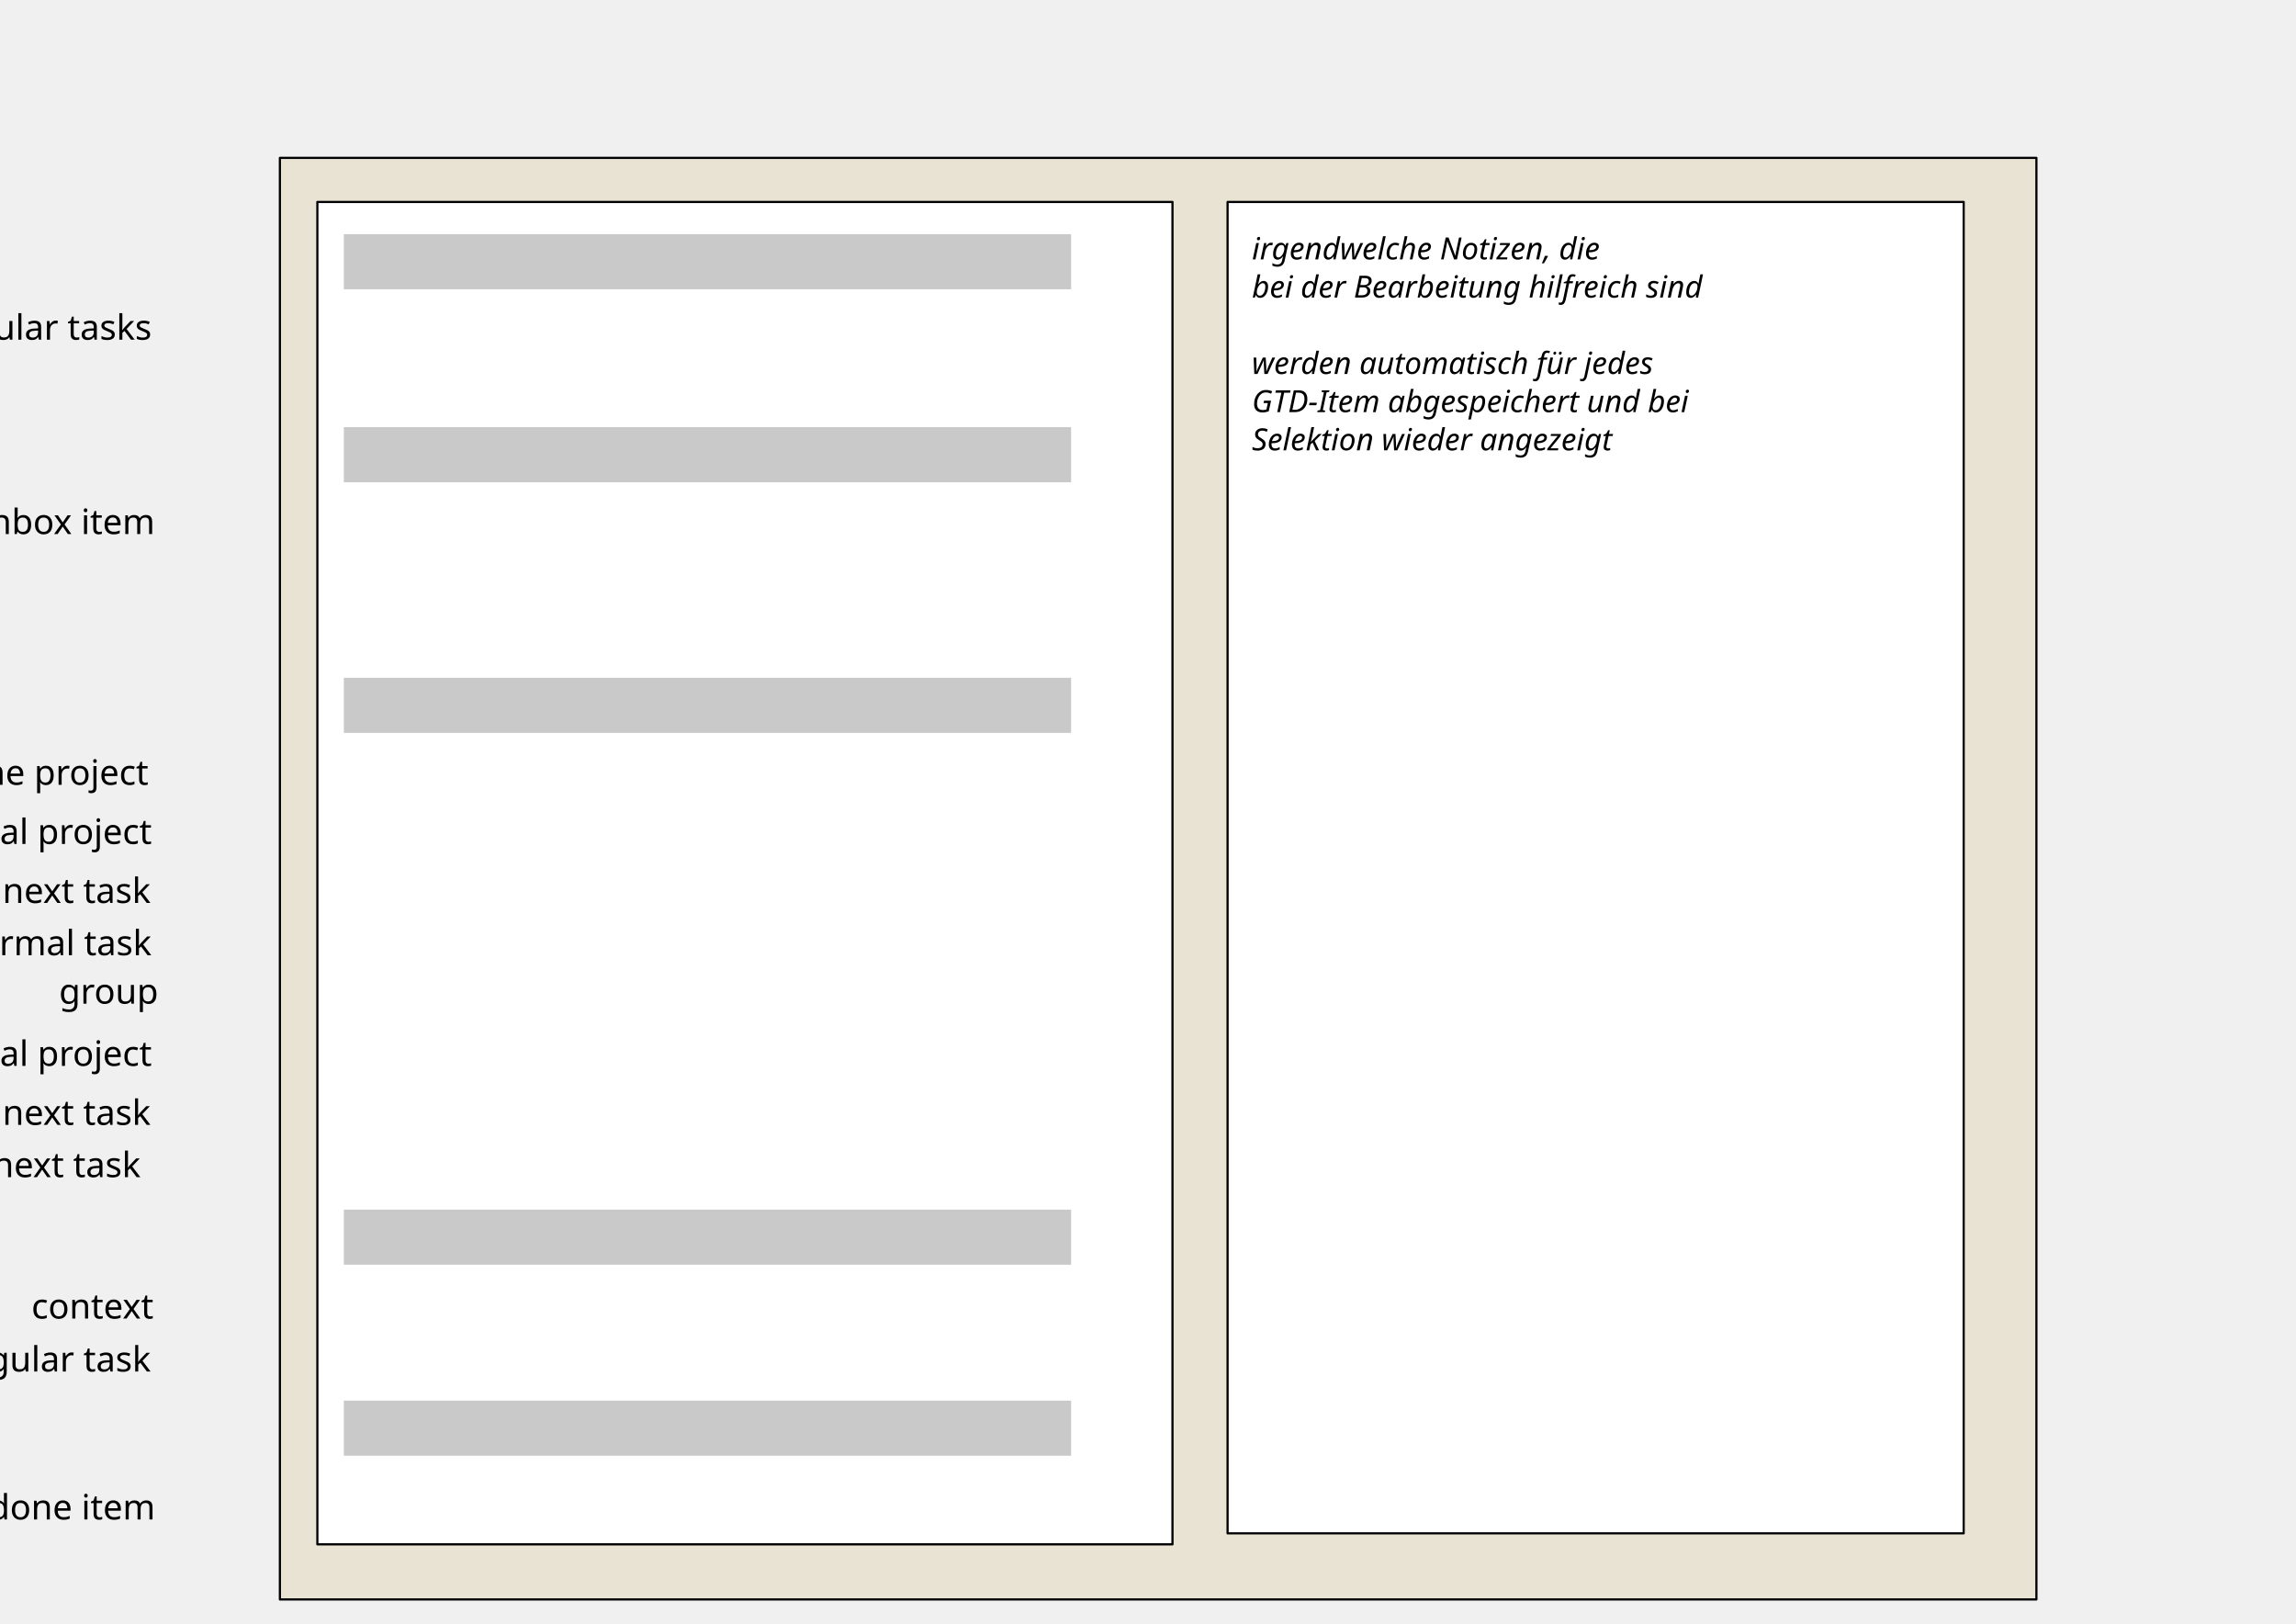
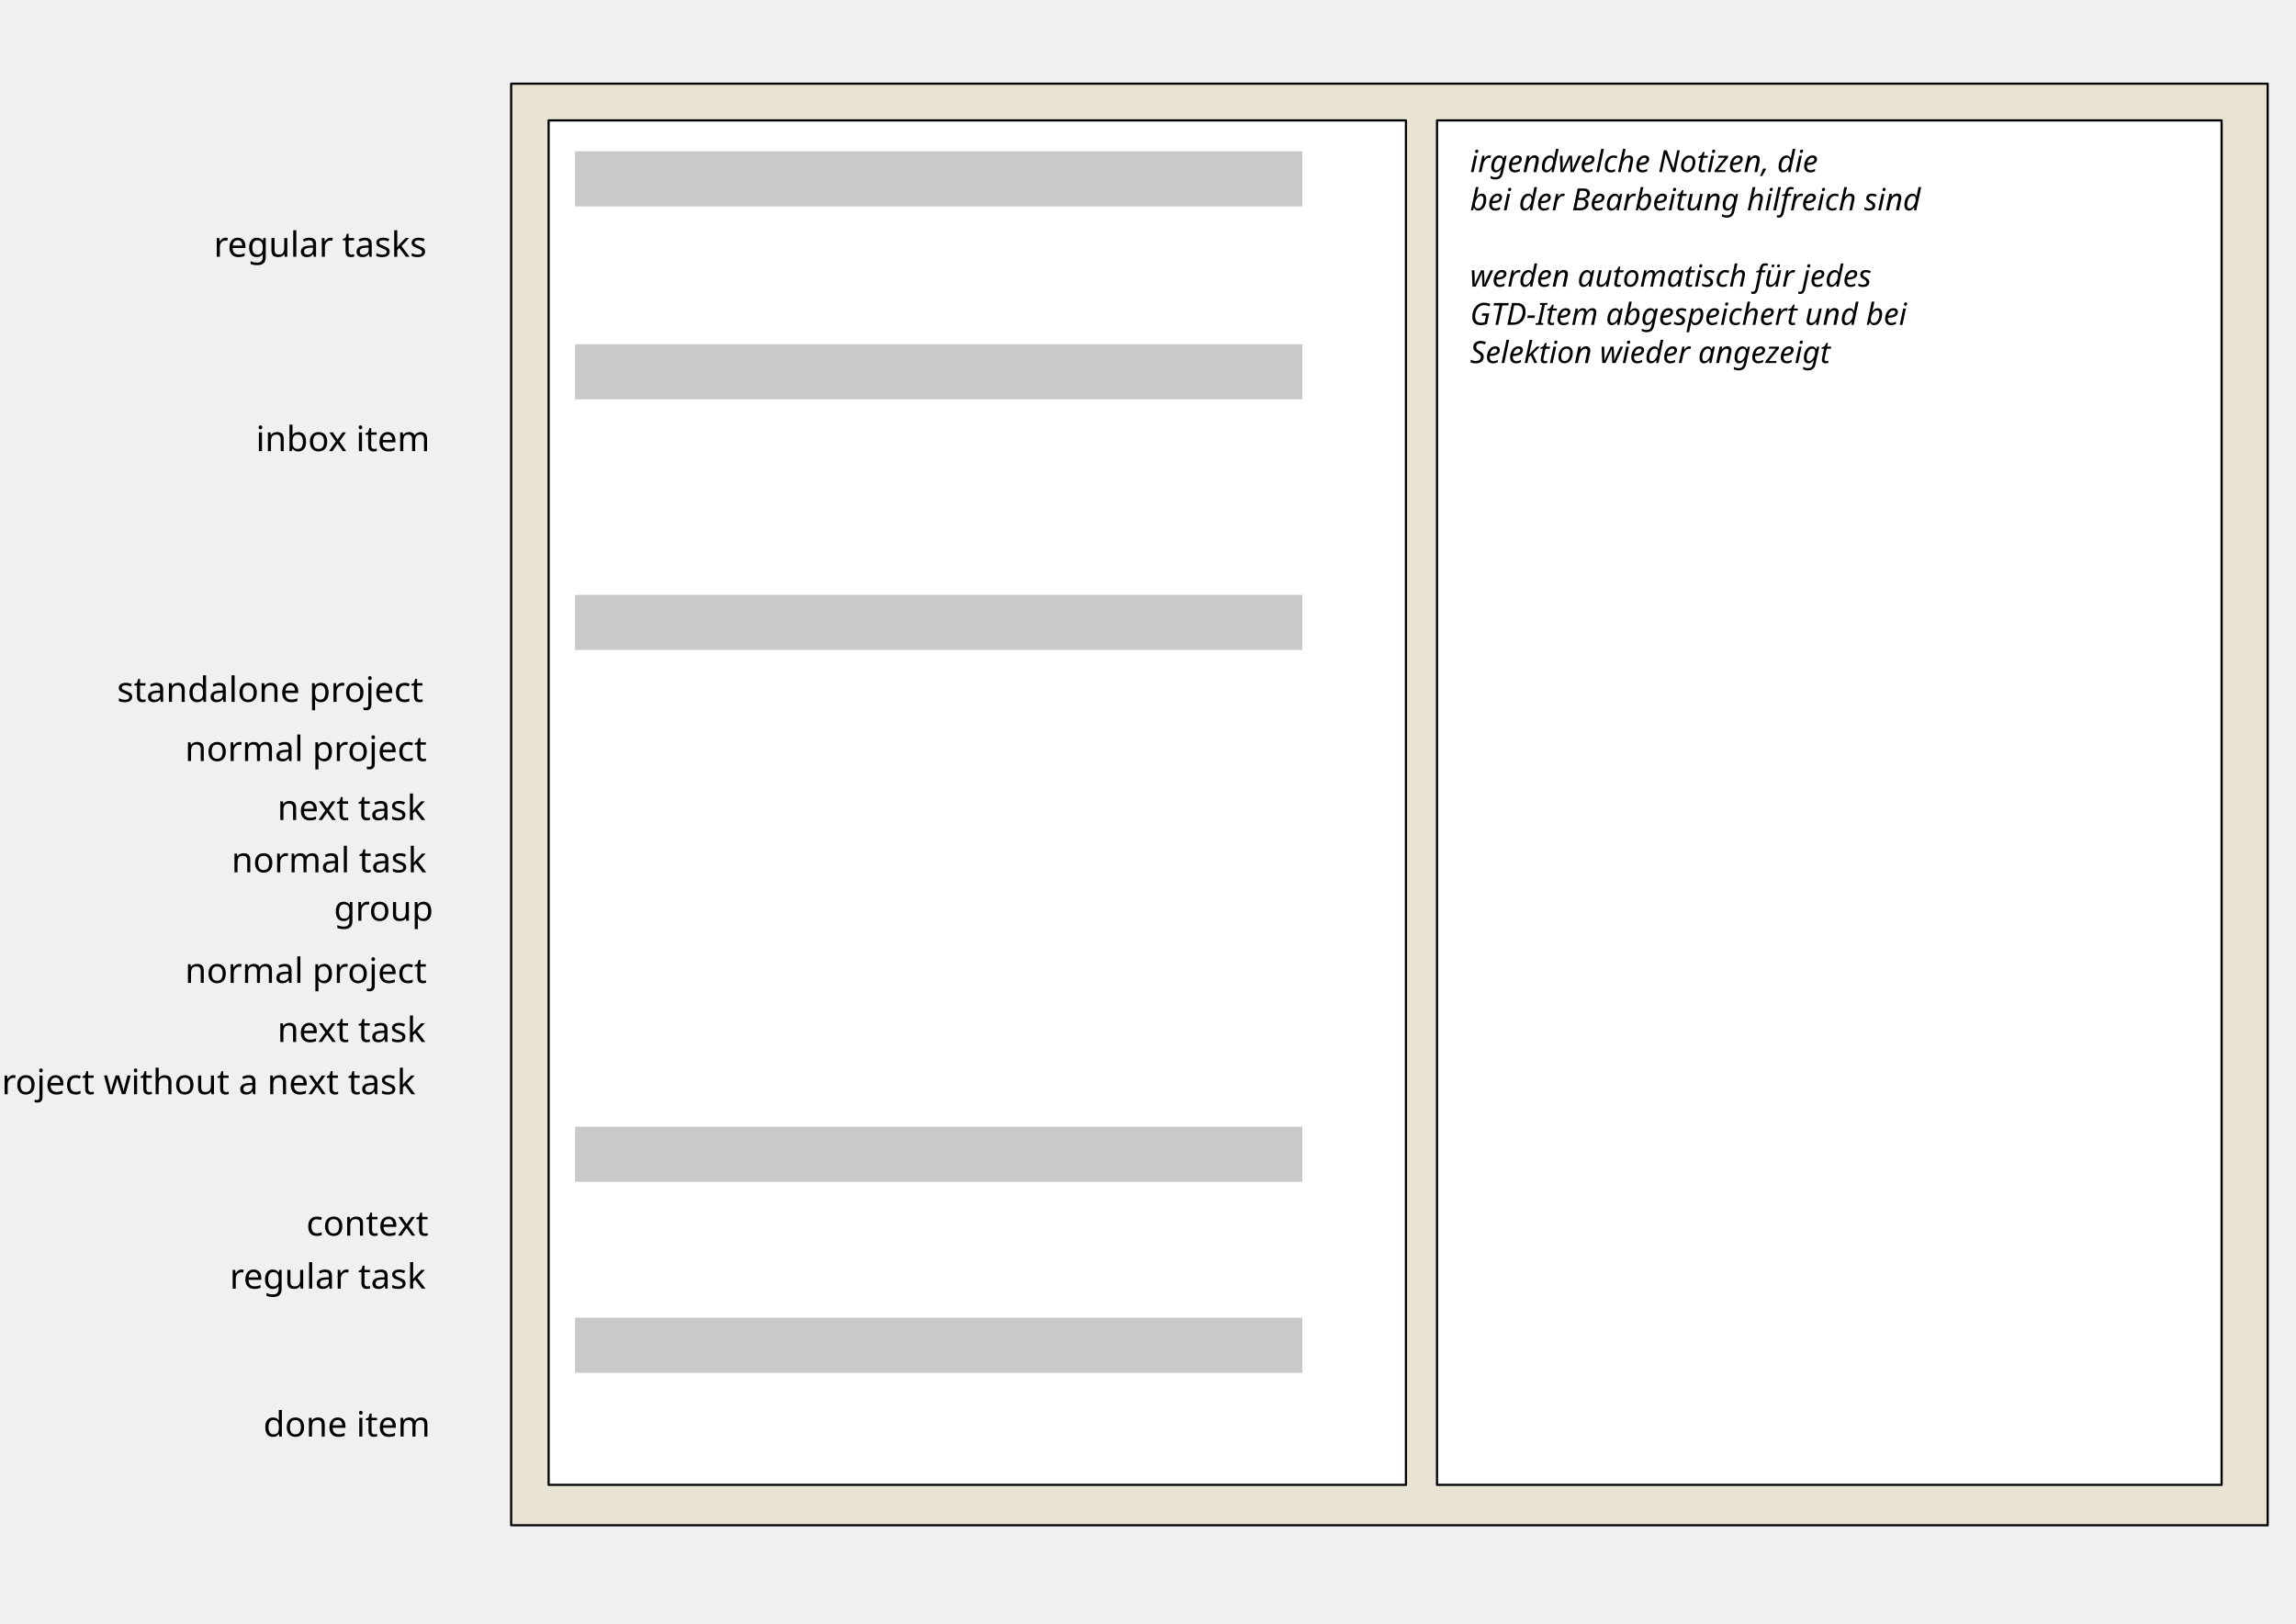
<svg xmlns="http://www.w3.org/2000/svg" width="1052.362" height="744.094" id="svg2" version="1.1">
  <defs id="defs4" />
  <g id="layer1" transform="translate(0,-308.2677)">
-     <rect style="fill:#e8e3d3;fill-opacity:1;stroke:#000000;stroke-width:1;stroke-linejoin:round;stroke-miterlimit:4;stroke-opacity:1;stroke-dasharray:none;stroke-dashoffset:0" id="rect2985" width="805.092" height="660.64" x="128.289" y="380.611" />
-     <rect style="fill:#ffffff;fill-opacity:1;stroke:#000000;stroke-width:1;stroke-linejoin:round;stroke-miterlimit:4;stroke-opacity:1;stroke-dasharray:none;stroke-dashoffset:0" id="rect3755" width="391.939" height="615.183" x="145.462" y="92.546" transform="translate(0,308.2677)" />
-     <rect style="fill:#c9c9c9;fill-opacity:1;stroke:none" id="rect3765" width="333.35" height="25.254" x="157.584" y="415.585" />
-     <flowRoot xml:space="preserve" id="flowRoot3757" style="font-size:16px;font-style:normal;font-weight:normal;text-align:start;line-height:125%;letter-spacing:0px;word-spacing:0px;text-anchor:start;fill:#000000;fill-opacity:1;stroke:none;font-family:Sans" transform="translate(9.091378,309.5924)">
+     <rect style="fill:#e8e3d3;fill-opacity:1;stroke:#000000;stroke-width:1;stroke-linejoin:round;stroke-miterlimit:4;stroke-opacity:1;stroke-dasharray:none;stroke-dashoffset:0" id="rect2985" width="805.092" height="660.64" x="234.289" y="346.611" />
+     <rect style="fill:#ffffff;fill-opacity:1;stroke:#000000;stroke-width:1;stroke-linejoin:round;stroke-miterlimit:4;stroke-opacity:1;stroke-dasharray:none;stroke-dashoffset:0" id="rect3755" width="392.949" height="625.284" x="251.462" y="363.438" />
+     <rect style="fill:#c9c9c9;fill-opacity:1;stroke:none" id="rect3765" width="333.35" height="25.254" x="263.584" y="377.585" />
+     <flowRoot xml:space="preserve" id="flowRoot3757" style="font-size:16px;font-style:normal;font-weight:normal;text-align:start;line-height:125%;letter-spacing:0px;word-spacing:0px;text-anchor:start;fill:#000000;fill-opacity:1;stroke:none;font-family:Sans" transform="translate(115.0914,271.5924)">
      <flowRegion id="flowRegion3759">
        <rect id="rect3761" width="305.066" height="35.355" x="163.645" y="107.698" style="text-align:start;text-anchor:start;fill:#000000" />
      </flowRegion>
      <flowPara id="flowPara3763">TODAY (2)</flowPara>
    </flowRoot>
-     <rect style="fill:#c9c9c9;fill-opacity:1;stroke:none" id="rect3765-3" width="333.35" height="25.254" x="157.584" y="504.025" />
-     <flowRoot xml:space="preserve" id="flowRoot3757-8" style="font-size:16px;font-style:normal;font-weight:normal;text-align:start;line-height:125%;letter-spacing:0px;word-spacing:0px;text-anchor:start;fill:#000000;fill-opacity:1;stroke:none;font-family:Sans" transform="translate(9.091378,398.0319)">
+     <rect style="fill:#c9c9c9;fill-opacity:1;stroke:none" id="rect3765-3" width="333.35" height="25.254" x="263.584" y="466.025" />
+     <flowRoot xml:space="preserve" id="flowRoot3757-8" style="font-size:16px;font-style:normal;font-weight:normal;text-align:start;line-height:125%;letter-spacing:0px;word-spacing:0px;text-anchor:start;fill:#000000;fill-opacity:1;stroke:none;font-family:Sans" transform="translate(115.0914,360.0319)">
      <flowRegion id="flowRegion3759-2">
        <rect id="rect3761-4" width="305.066" height="35.355" x="163.645" y="107.698" style="text-align:start;text-anchor:start;fill:#000000" />
      </flowRegion>
      <flowPara id="flowPara3763-0">INBOX (3)</flowPara>
    </flowRoot>
-     <rect style="fill:#c9c9c9;fill-opacity:1;stroke:none" id="rect3765-33" width="333.35" height="25.254" x="157.584" y="618.878" />
-     <flowRoot xml:space="preserve" id="flowRoot3757-4" style="font-size:16px;font-style:normal;font-weight:normal;text-align:start;line-height:125%;letter-spacing:0px;word-spacing:0px;text-anchor:start;fill:#000000;fill-opacity:1;stroke:none;font-family:Sans" transform="translate(9.091378,512.8847)">
+     <rect style="fill:#c9c9c9;fill-opacity:1;stroke:none" id="rect3765-33" width="333.35" height="25.254" x="263.584" y="580.878" />
+     <flowRoot xml:space="preserve" id="flowRoot3757-4" style="font-size:16px;font-style:normal;font-weight:normal;text-align:start;line-height:125%;letter-spacing:0px;word-spacing:0px;text-anchor:start;fill:#000000;fill-opacity:1;stroke:none;font-family:Sans" transform="translate(115.0914,474.8847)">
      <flowRegion id="flowRegion3759-8">
        <rect id="rect3761-7" width="305.066" height="35.355" x="163.645" y="107.698" style="text-align:start;text-anchor:start;fill:#000000" />
      </flowRegion>
-       <flowPara id="flowPara3763-3">PROJECTS (3)</flowPara>
-     </flowRoot>
-     <rect style="fill:#c9c9c9;fill-opacity:1;stroke:none" id="rect3765-9" width="333.35" height="25.254" x="157.584" y="862.602" />
-     <flowRoot xml:space="preserve" id="flowRoot3757-3" style="font-size:16px;font-style:normal;font-weight:normal;text-align:start;line-height:125%;letter-spacing:0px;word-spacing:0px;text-anchor:start;fill:#000000;fill-opacity:1;stroke:none;font-family:Sans" transform="translate(9.091378,756.6094)">
+       <flowPara id="flowPara3763-3">PROJECTS (3)<flowSpan style="fill:#ff0000" id="flowSpan4656">(1)</flowSpan>
+       </flowPara>
+     </flowRoot>
+     <rect style="fill:#c9c9c9;fill-opacity:1;stroke:none" id="rect3765-9" width="333.35" height="25.254" x="263.584" y="824.602" />
+     <flowRoot xml:space="preserve" id="flowRoot3757-3" style="font-size:16px;font-style:normal;font-weight:normal;text-align:start;line-height:125%;letter-spacing:0px;word-spacing:0px;text-anchor:start;fill:#000000;fill-opacity:1;stroke:none;font-family:Sans" transform="translate(115.0914,718.6094)">
      <flowRegion id="flowRegion3759-7">
        <rect id="rect3761-2" width="305.066" height="35.355" x="163.645" y="107.698" style="text-align:start;text-anchor:start;fill:#000000" />
      </flowRegion>
      <flowPara id="flowPara3763-38">CONTEXTS (3)</flowPara>
    </flowRoot>
-     <rect style="fill:#c9c9c9;fill-opacity:1;stroke:none" id="rect3765-2" width="333.35" height="25.254" x="157.584" y="950.128" />
-     <flowRoot xml:space="preserve" id="flowRoot3757-49" style="font-size:16px;font-style:normal;font-weight:normal;text-align:start;line-height:125%;letter-spacing:0px;word-spacing:0px;text-anchor:start;fill:#000000;fill-opacity:1;stroke:none;font-family:Sans" transform="translate(9.091378,844.1347)">
+     <rect style="fill:#c9c9c9;fill-opacity:1;stroke:none" id="rect3765-2" width="333.35" height="25.254" x="263.584" y="912.128" />
+     <flowRoot xml:space="preserve" id="flowRoot3757-49" style="font-size:16px;font-style:normal;font-weight:normal;text-align:start;line-height:125%;letter-spacing:0px;word-spacing:0px;text-anchor:start;fill:#000000;fill-opacity:1;stroke:none;font-family:Sans" transform="translate(115.0914,806.1347)">
      <flowRegion id="flowRegion3759-3">
        <rect id="rect3761-1" width="305.066" height="35.355" x="163.645" y="107.698" style="text-align:start;text-anchor:start;fill:#000000" />
      </flowRegion>
      <flowPara id="flowPara3763-7">DONE (125)</flowPara>
    </flowRoot>
-     <flowRoot xml:space="preserve" id="flowRoot3757-2" style="font-size:16px;font-style:normal;font-weight:bold;text-align:start;line-height:125%;letter-spacing:0px;word-spacing:0px;text-anchor:start;fill:#0000ff;fill-opacity:1;stroke:none;font-family:Sans;-inkscape-font-specification:Sans Bold" transform="translate(17.97443,340.9062)">
+     <flowRoot xml:space="preserve" id="flowRoot3757-2" style="font-size:16px;font-style:normal;font-weight:bold;text-align:start;line-height:125%;letter-spacing:0px;word-spacing:0px;text-anchor:start;fill:#0000ff;fill-opacity:1;stroke:none;font-family:Sans;-inkscape-font-specification:Sans Bold" transform="translate(123.9744,302.9062)">
      <flowRegion id="flowRegion3759-73">
-         <rect id="rect3761-12" width="305.066" height="35.355" x="163.645" y="107.698" style="text-align:start;text-anchor:start;fill:#0000ff;font-weight:bold;-inkscape-font-specification:Sans Bold" />
-       </flowRegion>
-       <flowPara style="fill:#0000ff;font-weight:bold;-inkscape-font-specification:Sans Bold" id="flowPara3763-9">Land aussuchen</flowPara>
-     </flowRoot>
-     <flowRoot xml:space="preserve" id="flowRoot3757-2-4" style="font-size:16px;font-style:normal;font-weight:normal;text-align:start;line-height:125%;letter-spacing:0px;word-spacing:0px;text-anchor:start;fill:#0000ff;fill-opacity:1;stroke:none;font-family:Sans" transform="translate(17.97443,366.7181)">
+         <rect id="rect3761-12" width="305.066" height="35.355" x="163.645" y="107.698" style="font-weight:bold;text-align:start;text-anchor:start;fill:#0000ff;-inkscape-font-specification:Sans Bold" />
+       </flowRegion>
+       <flowPara style="font-weight:bold;fill:#0000ff;-inkscape-font-specification:Sans Bold" id="flowPara3763-9">
+         <flowSpan style="font-weight:normal;-inkscape-font-specification:Sans" id="flowSpan4652">Urlaub planen - </flowSpan>Land aussuchen</flowPara>
+     </flowRoot>
+     <flowRoot xml:space="preserve" id="flowRoot3757-2-4" style="font-size:16px;font-style:normal;font-weight:normal;text-align:start;line-height:125%;letter-spacing:0px;word-spacing:0px;text-anchor:start;fill:#0000ff;fill-opacity:1;stroke:none;font-family:Sans" transform="translate(123.9744,328.7181)">
      <flowRegion id="flowRegion3759-73-6">
-         <rect id="rect3761-12-3" width="305.066" height="35.355" x="163.645" y="107.698" style="text-align:start;text-anchor:start;fill:#0000ff" />
-       </flowRegion>
-       <flowPara style="fill:#0000ff;font-weight:bold;-inkscape-font-specification:Sans Bold" id="flowPara3763-9-3">zeitmaschine refaktorieren</flowPara>
-     </flowRoot>
-     <flowRoot xml:space="preserve" id="flowRoot3757-2-41-0" style="font-size:16px;font-style:normal;font-weight:normal;text-align:start;line-height:125%;letter-spacing:0px;word-spacing:0px;text-anchor:start;fill:#0000ff;fill-opacity:1;stroke:none;font-family:Sans" transform="translate(16.35724,429.3613)">
+         <rect id="rect3761-12-3" width="331.33" height="21.213" x="163.645" y="107.698" style="text-align:start;text-anchor:start;fill:#0000ff" />
+       </flowRegion>
+       <flowPara style="font-weight:bold;fill:#0000ff;-inkscape-font-specification:Sans Bold" id="flowPara3763-9-3">
+         <flowSpan style="font-weight:normal;-inkscape-font-specification:Sans" id="flowSpan4654">v1.0 - </flowSpan>refaktorieren</flowPara>
+     </flowRoot>
+     <flowRoot xml:space="preserve" id="flowRoot3757-2-41-0" style="font-size:16px;font-style:normal;font-weight:normal;text-align:start;line-height:125%;letter-spacing:0px;word-spacing:0px;text-anchor:start;fill:#0000ff;fill-opacity:1;stroke:none;font-family:Sans" transform="translate(122.3572,391.3613)">
      <flowRegion id="flowRegion3759-73-4-8">
        <rect id="rect3761-12-7-7" width="305.066" height="35.355" x="163.645" y="107.698" style="text-align:start;text-anchor:start;fill:#0000ff" />
      </flowRegion>
      <flowPara style="fill:#800080" id="flowPara3763-9-6-3">Einkaufen</flowPara>
    </flowRoot>
-     <flowRoot xml:space="preserve" id="flowRoot3757-2-41-9" style="font-size:16px;font-style:normal;font-weight:normal;text-align:start;line-height:125%;letter-spacing:0px;word-spacing:0px;text-anchor:start;fill:#0000ff;fill-opacity:1;stroke:none;font-family:Sans" transform="translate(16.35724,453.3059)">
+     <flowRoot xml:space="preserve" id="flowRoot3757-2-41-9" style="font-size:16px;font-style:normal;font-weight:normal;text-align:start;line-height:125%;letter-spacing:0px;word-spacing:0px;text-anchor:start;fill:#0000ff;fill-opacity:1;stroke:none;font-family:Sans" transform="translate(122.3572,415.3059)">
      <flowRegion id="flowRegion3759-73-4-3">
        <rect id="rect3761-12-7-71" width="305.066" height="35.355" x="163.645" y="107.698" style="text-align:start;text-anchor:start;fill:#0000ff" />
      </flowRegion>
      <flowPara style="fill:#800080" id="flowPara3763-9-6-1">Fahrrad reparieren</flowPara>
    </flowRoot>
-     <flowRoot xml:space="preserve" id="flowRoot3757-2-41-2" style="font-size:16px;font-style:normal;font-weight:normal;text-align:start;line-height:125%;letter-spacing:0px;word-spacing:0px;text-anchor:start;fill:#0000ff;fill-opacity:1;stroke:none;font-family:Sans" transform="translate(16.35724,480.3522)">
+     <flowRoot xml:space="preserve" id="flowRoot3757-2-41-2" style="font-size:16px;font-style:normal;font-weight:normal;text-align:start;line-height:125%;letter-spacing:0px;word-spacing:0px;text-anchor:start;fill:#0000ff;fill-opacity:1;stroke:none;font-family:Sans" transform="translate(122.3572,442.3522)">
      <flowRegion id="flowRegion3759-73-4-7">
        <rect id="rect3761-12-7-3" width="305.066" height="35.355" x="163.645" y="107.698" style="text-align:start;text-anchor:start;fill:#0000ff" />
      </flowRegion>
      <flowPara style="fill:#800080" id="flowPara3763-9-6-6">Party veranstalten</flowPara>
    </flowRoot>
    <flowRoot xml:space="preserve" id="flowRoot4085" style="fill:black;stroke:none;stroke-opacity:1;stroke-width:1px;stroke-linejoin:miter;stroke-linecap:butt;fill-opacity:1;font-family:Sans;font-style:normal;font-weight:normal;font-size:16px;line-height:125%;letter-spacing:0px;word-spacing:0px;text-anchor:middle;text-align:center">
      <flowRegion id="flowRegion4087">
        <rect id="rect4089" width="555.584" height="231.325" x="54.548" y="388.521" />
      </flowRegion>
      <flowPara id="flowPara4091" />
    </flowRoot>
-     <flowRoot xml:space="preserve" id="flowRoot3757-2-41-2-1-2" style="font-size:16px;font-style:normal;font-weight:bold;text-align:start;line-height:125%;letter-spacing:0px;word-spacing:0px;text-anchor:start;fill:#0000ff;fill-opacity:1;stroke:none;font-family:Sans;-inkscape-font-specification:Sans Bold" transform="translate(16.77911,544.2141)">
+     <flowRoot xml:space="preserve" id="flowRoot3757-2-41-2-1-2" style="font-size:16px;font-style:normal;font-weight:bold;text-align:start;line-height:125%;letter-spacing:0px;word-spacing:0px;text-anchor:start;fill:#0000ff;fill-opacity:1;stroke:none;font-family:Sans;-inkscape-font-specification:Sans Bold" transform="translate(122.7791,506.2141)">
      <flowRegion id="flowRegion3759-73-4-7-1-5">
        <rect id="rect3761-12-7-3-4-3" width="305.066" height="35.355" x="163.645" y="107.698" style="font-weight:bold;text-align:start;text-anchor:start;fill:#0000ff;-inkscape-font-specification:Sans Bold" />
      </flowRegion>
      <flowPara style="font-weight:bold;fill:#0000ff;-inkscape-font-specification:Sans Bold" id="flowPara3763-9-6-6-6-6">Aufräumen</flowPara>
    </flowRoot>
-     <flowRoot xml:space="preserve" id="flowRoot3757-2-41-2-1-2-7" style="font-size:16px;font-style:normal;font-weight:normal;text-align:start;line-height:125%;letter-spacing:0px;word-spacing:0px;text-anchor:start;fill:#008000;fill-opacity:1;stroke:none;font-family:Sans" transform="translate(16.35724,571.3853)">
+     <flowRoot xml:space="preserve" id="flowRoot3757-2-41-2-1-2-7" style="font-size:16px;font-style:normal;font-weight:normal;text-align:start;line-height:125%;letter-spacing:0px;word-spacing:0px;text-anchor:start;fill:#008000;fill-opacity:1;stroke:none;font-family:Sans" transform="translate(122.3572,533.3853)">
      <flowRegion id="flowRegion3759-73-4-7-1-5-9">
        <rect id="rect3761-12-7-3-4-3-9" width="305.066" height="35.355" x="163.645" y="107.698" style="text-align:start;text-anchor:start;fill:#008000" />
      </flowRegion>
-       <flowPara style="fill:#008000" id="flowPara3763-9-6-6-6-6-6">Urlaub Planen</flowPara>
-     </flowRoot>
-     <flowRoot xml:space="preserve" id="flowRoot3757-2-41-2-1-2-2" style="font-size:16px;font-style:normal;font-weight:normal;text-align:start;line-height:125%;letter-spacing:0px;word-spacing:0px;text-anchor:start;fill:#0000ff;fill-opacity:1;stroke:none;font-family:Sans" transform="translate(36.35724,622.3762)">
+       <flowPara style="font-style:italic;fill:#008000;-inkscape-font-specification:Sans Italic" id="flowPara3763-9-6-6-6-6-6">Urlaub Planen</flowPara>
+     </flowRoot>
+     <flowRoot xml:space="preserve" id="flowRoot3757-2-41-2-1-2-2" style="font-size:16px;font-style:normal;font-weight:normal;text-align:start;line-height:125%;letter-spacing:0px;word-spacing:0px;text-anchor:start;fill:#0000ff;fill-opacity:1;stroke:none;font-family:Sans" transform="translate(142.3572,584.3762)">
      <flowRegion id="flowRegion3759-73-4-7-1-5-3">
        <rect id="rect3761-12-7-3-4-3-1" width="305.066" height="35.355" x="163.645" y="107.698" style="text-align:start;text-anchor:start;fill:#0000ff" />
      </flowRegion>
      <flowPara style="fill:#0000ff" id="flowPara3763-9-6-6-6-6-5">Sehenswürdigkeiten aufschreiben</flowPara>
    </flowRoot>
-     <flowRoot xml:space="preserve" id="flowRoot3757-2-41-2-1-2-7-9" style="font-size:16px;font-style:normal;font-weight:normal;text-align:start;line-height:125%;letter-spacing:0px;word-spacing:0px;text-anchor:start;fill:#800000;fill-opacity:1;stroke:none;font-family:Sans" transform="translate(36.35724,724.0768)">
+     <flowRoot xml:space="preserve" id="flowRoot3757-2-41-2-1-2-7-9" style="font-size:16px;font-style:normal;font-weight:normal;text-align:start;line-height:125%;letter-spacing:0px;word-spacing:0px;text-anchor:start;fill:#800000;fill-opacity:1;stroke:none;font-family:Sans" transform="translate(142.3572,686.0768)">
      <flowRegion id="flowRegion3759-73-4-7-1-5-9-5">
        <rect id="rect3761-12-7-3-4-3-9-8" width="305.066" height="35.355" x="163.645" y="107.698" style="text-align:start;text-anchor:start;fill:#800000" />
      </flowRegion>
-       <flowPara style="fill:#800000" id="flowPara3763-9-6-6-6-6-6-8">Project without Next Task</flowPara>
-     </flowRoot>
-     <flowRoot xml:space="preserve" id="flowRoot3757-2-41-2-1-2-2-0" style="font-size:16px;font-style:normal;font-weight:normal;text-align:start;line-height:125%;letter-spacing:0px;word-spacing:0px;text-anchor:start;fill:#808000;fill-opacity:1;stroke:none;font-family:Sans" transform="translate(17.02911,646.0397)">
+       <flowPara style="fill:#800000" id="flowPara3763-9-6-6-6-6-6-8">Klavier spielen lernen</flowPara>
+     </flowRoot>
+     <flowRoot xml:space="preserve" id="flowRoot3757-2-41-2-1-2-2-0" style="font-size:16px;font-style:normal;font-weight:normal;text-align:start;line-height:125%;letter-spacing:0px;word-spacing:0px;text-anchor:start;fill:#808000;fill-opacity:1;stroke:none;font-family:Sans" transform="translate(123.0291,608.0397)">
      <flowRegion id="flowRegion3759-73-4-7-1-5-3-0">
        <rect id="rect3761-12-7-3-4-3-1-3" width="305.066" height="35.355" x="163.645" y="107.698" style="text-align:start;text-anchor:start;fill:#808000" />
      </flowRegion>
-       <flowPara style="fill:#808000" id="flowPara3763-9-6-6-6-6-5-9">zeitmaschine</flowPara>
-     </flowRoot>
-     <flowRoot xml:space="preserve" id="flowRoot3757-2-41-2-1-2-2-8" style="font-size:16px;font-style:normal;font-weight:bold;text-align:start;line-height:125%;letter-spacing:0px;word-spacing:0px;text-anchor:start;fill:#0000ff;fill-opacity:1;stroke:none;font-family:Sans;-inkscape-font-specification:Sans Bold" transform="translate(36.35724,598.4316)">
+       <flowPara style="font-style:italic;fill:#808000;-inkscape-font-specification:Sans Italic" id="flowPara3763-9-6-6-6-6-5-9">zeitmaschine</flowPara>
+     </flowRoot>
+     <flowRoot xml:space="preserve" id="flowRoot3757-2-41-2-1-2-2-8" style="font-size:16px;font-style:normal;font-weight:bold;text-align:start;line-height:125%;letter-spacing:0px;word-spacing:0px;text-anchor:start;fill:#0000ff;fill-opacity:1;stroke:none;font-family:Sans;-inkscape-font-specification:Sans Bold" transform="translate(142.3572,560.4316)">
      <flowRegion id="flowRegion3759-73-4-7-1-5-3-4">
-         <rect id="rect3761-12-7-3-4-3-1-8" width="305.066" height="35.355" x="163.645" y="107.698" style="text-align:start;text-anchor:start;fill:#0000ff;font-weight:bold;-inkscape-font-specification:Sans Bold" />
-       </flowRegion>
-       <flowPara style="fill:#0000ff;font-weight:bold;-inkscape-font-specification:Sans Bold" id="flowPara3763-9-6-6-6-6-5-6">Land aussuchen</flowPara>
-     </flowRoot>
-     <rect style="fill:#ffffff;fill-opacity:1;stroke:none" id="rect3765-20-65-45-8" width="333.35" height="25.254" x="181.584" y="986.943" />
-     <flowRoot xml:space="preserve" id="flowRoot3757-2-41-2-8" style="font-size:16px;font-style:normal;font-weight:normal;text-align:start;line-height:125%;letter-spacing:0px;word-spacing:0px;text-anchor:start;fill:#808080;fill-opacity:1;stroke:none;font-family:Sans" transform="translate(16.35724,880.9504)">
+         <rect id="rect3761-12-7-3-4-3-1-8" width="305.066" height="35.355" x="163.645" y="107.698" style="font-weight:bold;text-align:start;text-anchor:start;fill:#0000ff;-inkscape-font-specification:Sans Bold" />
+       </flowRegion>
+       <flowPara style="font-weight:bold;fill:#0000ff;-inkscape-font-specification:Sans Bold" id="flowPara3763-9-6-6-6-6-5-6">Land aussuchen</flowPara>
+     </flowRoot>
+     <rect style="fill:#ffffff;fill-opacity:1;stroke:none" id="rect3765-20-65-45-8" width="333.35" height="25.254" x="287.584" y="948.943" />
+     <flowRoot xml:space="preserve" id="flowRoot3757-2-41-2-8" style="font-size:16px;font-style:normal;font-weight:normal;text-align:start;line-height:125%;letter-spacing:0px;word-spacing:0px;text-anchor:start;fill:#808080;fill-opacity:1;stroke:none;font-family:Sans" transform="translate(122.3572,842.9504)">
      <flowRegion id="flowRegion3759-73-4-7-3">
        <rect id="rect3761-12-7-3-9" width="305.066" height="35.355" x="163.645" y="107.698" style="text-align:start;text-anchor:start;fill:#808080" />
      </flowRegion>
      <flowPara style="fill:#808080" id="flowPara3763-9-6-6-3">Doku schreiben</flowPara>
    </flowRoot>
-     <flowRoot xml:space="preserve" id="flowRoot3757-2-41-2-1-2-7-9-5" style="font-size:16px;font-style:normal;font-weight:normal;text-align:start;line-height:125%;letter-spacing:0px;word-spacing:0px;text-anchor:start;fill:#008080;fill-opacity:1;stroke:none;font-family:Sans" transform="translate(17.02911,787.6575)">
+     <flowRoot xml:space="preserve" id="flowRoot3757-2-41-2-1-2-7-9-5" style="font-size:16px;font-style:normal;font-weight:normal;text-align:start;line-height:125%;letter-spacing:0px;word-spacing:0px;text-anchor:start;fill:#008080;fill-opacity:1;stroke:none;font-family:Sans" transform="translate(123.0291,749.6575)">
      <flowRegion id="flowRegion3759-73-4-7-1-5-9-5-0">
        <rect id="rect3761-12-7-3-4-3-9-8-3" width="305.066" height="35.355" x="163.645" y="107.698" style="text-align:start;text-anchor:start;fill:#008080" />
      </flowRegion>
      <flowPara style="fill:#008080" id="flowPara3763-9-6-6-6-6-6-8-1">Computer</flowPara>
    </flowRoot>
-     <flowRoot xml:space="preserve" id="flowRoot3757-2-41-2-1-2-7-5" style="font-size:16px;font-style:normal;font-weight:normal;text-align:start;line-height:125%;letter-spacing:0px;word-spacing:0px;text-anchor:start;fill:#0000ff;fill-opacity:1;stroke:none;font-family:Sans" transform="translate(37.24005,814.7038)">
+     <flowRoot xml:space="preserve" id="flowRoot3757-2-41-2-1-2-7-5" style="font-size:16px;font-style:normal;font-weight:normal;text-align:start;line-height:125%;letter-spacing:0px;word-spacing:0px;text-anchor:start;fill:#0000ff;fill-opacity:1;stroke:none;font-family:Sans" transform="translate(143.24,776.7038)">
      <flowRegion id="flowRegion3759-73-4-7-1-5-9-9">
        <rect id="rect3761-12-7-3-4-3-9-3" width="305.066" height="35.355" x="163.645" y="107.698" style="text-align:start;text-anchor:start;fill:#0000ff" />
      </flowRegion>
-       <flowPara style="fill:#0000ff;font-weight:bold;-inkscape-font-specification:Sans Bold" id="flowPara3763-9-6-6-6-6-6-3">zeitmaschine refaktorieren</flowPara>
+       <flowPara style="font-weight:bold;fill:#0000ff;-inkscape-font-specification:Sans Bold" id="flowPara3763-9-6-6-6-6-6-3">zeitmaschine refaktorieren</flowPara>
    </flowRoot>
    <flowRoot xml:space="preserve" id="flowRoot4375" style="fill:black;stroke:none;stroke-opacity:1;stroke-width:1px;stroke-linejoin:miter;stroke-linecap:butt;fill-opacity:1;font-family:Sans;font-style:normal;font-weight:normal;font-size:16px;line-height:125%;letter-spacing:0px;word-spacing:0px;text-anchor:middle;text-align:center">
      <flowRegion id="flowRegion4377">
        <rect id="rect4379" width="600.031" height="715.188" x="-31.315" y="18.805" />
      </flowRegion>
      <flowPara id="flowPara4381" />
    </flowRoot>
-     <flowRoot xml:space="preserve" id="flowRoot3757-2-41-2-1-2-7-7" style="font-size:16px;font-style:normal;font-weight:normal;text-align:start;line-height:125%;letter-spacing:0px;word-spacing:0px;text-anchor:start;fill:#008000;fill-opacity:1;stroke:none;font-family:Sans" transform="translate(36.35724,673.0859)">
+     <flowRoot xml:space="preserve" id="flowRoot3757-2-41-2-1-2-7-7" style="font-size:16px;font-style:italic;font-weight:normal;text-align:start;line-height:125%;letter-spacing:0px;word-spacing:0px;text-anchor:start;fill:#008000;fill-opacity:1;stroke:none;font-family:Sans;-inkscape-font-specification:Sans Italic" transform="translate(142.3572,635.0859)">
      <flowRegion id="flowRegion3759-73-4-7-1-5-9-6">
-         <rect id="rect3761-12-7-3-4-3-9-30" width="305.066" height="35.355" x="163.645" y="107.698" style="text-align:start;text-anchor:start;fill:#008000" />
-       </flowRegion>
-       <flowPara style="fill:#008000" id="flowPara3763-9-6-6-6-6-6-87">Version 1.0 fertigstellen</flowPara>
-     </flowRoot>
-     <flowRoot xml:space="preserve" id="flowRoot3757-2-41-2-1-2-2-8-1" style="font-size:16px;font-style:normal;font-weight:bold;text-align:start;line-height:125%;letter-spacing:0px;word-spacing:0px;text-anchor:start;fill:#0000ff;fill-opacity:1;stroke:none;font-family:Sans;-inkscape-font-specification:Sans Bold" transform="translate(56.35724,700.1322)">
+         <rect id="rect3761-12-7-3-4-3-9-30" width="305.066" height="35.355" x="163.645" y="107.698" style="font-style:italic;text-align:start;text-anchor:start;fill:#008000;-inkscape-font-specification:Sans Italic" />
+       </flowRegion>
+       <flowPara style="font-style:italic;fill:#008000;-inkscape-font-specification:Sans Italic" id="flowPara3763-9-6-6-6-6-6-87">Version 1.0 fertigstellen</flowPara>
+     </flowRoot>
+     <flowRoot xml:space="preserve" id="flowRoot3757-2-41-2-1-2-2-8-1" style="font-size:16px;font-style:normal;font-weight:bold;text-align:start;line-height:125%;letter-spacing:0px;word-spacing:0px;text-anchor:start;fill:#0000ff;fill-opacity:1;stroke:none;font-family:Sans;-inkscape-font-specification:Sans Bold" transform="translate(162.3572,662.1322)">
      <flowRegion id="flowRegion3759-73-4-7-1-5-3-4-3">
-         <rect id="rect3761-12-7-3-4-3-1-8-6" width="305.066" height="35.355" x="163.645" y="107.698" style="text-align:start;text-anchor:start;fill:#0000ff;font-weight:bold;-inkscape-font-specification:Sans Bold" />
-       </flowRegion>
-       <flowPara style="fill:#0000ff;font-weight:bold;-inkscape-font-specification:Sans Bold" id="flowPara3763-9-6-6-6-6-5-6-9">zeitmaschine refaktorieren</flowPara>
-     </flowRoot>
-     <text xml:space="preserve" style="font-size:16px;font-style:normal;font-weight:normal;text-align:center;line-height:125%;letter-spacing:0px;word-spacing:0px;text-anchor:middle;fill:#000000;fill-opacity:1;stroke:none;font-family:Sans" x="8.26" y="667.912" id="text4508">
-       <tspan id="tspan4510" x="8.26" y="667.912">standalone project</tspan>
-     </text>
-     <text xml:space="preserve" style="font-size:16px;font-style:normal;font-weight:normal;text-align:center;line-height:125%;letter-spacing:0px;word-spacing:0px;text-anchor:middle;fill:#000000;fill-opacity:1;stroke:none;font-family:Sans" x="24.604" y="695.021" id="text4512">
-       <tspan id="tspan4514" x="24.604" y="695.021">normal project</tspan>
-     </text>
-     <text xml:space="preserve" style="font-size:16px;font-style:normal;font-weight:normal;text-align:center;line-height:125%;letter-spacing:0px;word-spacing:0px;text-anchor:middle;fill:#000000;fill-opacity:1;stroke:none;font-family:Sans" x="45.506" y="722.067" id="text4516">
-       <tspan id="tspan4518" x="45.506" y="722.067">next task</tspan>
-     </text>
-     <text xml:space="preserve" style="font-size:16px;font-style:normal;font-weight:normal;text-align:center;line-height:125%;letter-spacing:0px;word-spacing:0px;text-anchor:middle;fill:#000000;fill-opacity:1;stroke:none;font-family:Sans" x="35.194" y="746.012" id="text4520">
-       <tspan id="tspan4522" x="35.194" y="746.012">normal task</tspan>
-     </text>
-     <text xml:space="preserve" style="font-size:16px;font-style:normal;font-weight:normal;text-align:center;line-height:125%;letter-spacing:0px;word-spacing:0px;text-anchor:middle;fill:#000000;fill-opacity:1;stroke:none;font-family:Sans" x="60.213" y="768.218" id="text4524">
-       <tspan id="tspan4526" x="60.213" y="768.218">group</tspan>
-     </text>
-     <text xml:space="preserve" style="font-size:16px;font-style:normal;font-weight:normal;text-align:center;line-height:125%;letter-spacing:0px;word-spacing:0px;text-anchor:middle;fill:#000000;fill-opacity:1;stroke:none;font-family:Sans" x="24.604" y="796.721" id="text4528">
-       <tspan id="tspan4530" x="24.604" y="796.721">normal project</tspan>
-     </text>
-     <text xml:space="preserve" style="font-size:16px;font-style:normal;font-weight:normal;text-align:center;line-height:125%;letter-spacing:0px;word-spacing:0px;text-anchor:middle;fill:#000000;fill-opacity:1;stroke:none;font-family:Sans" x="45.506" y="823.768" id="text4532">
-       <tspan id="tspan4534" x="45.506" y="823.768">next task</tspan>
-     </text>
-     <text xml:space="preserve" style="font-size:16px;font-style:normal;font-weight:normal;text-align:center;line-height:125%;letter-spacing:0px;word-spacing:0px;text-anchor:middle;fill:#000000;fill-opacity:1;stroke:none;font-family:Sans" x="-24.912" y="847.712" id="text4536">
-       <tspan id="tspan4538" x="-24.912" y="847.712">project without a next task</tspan>
-     </text>
-     <text xml:space="preserve" style="font-size:16px;font-style:normal;font-weight:normal;text-align:center;line-height:125%;letter-spacing:0px;word-spacing:0px;text-anchor:middle;fill:#000000;fill-opacity:1;stroke:none;font-family:Sans" x="41.573" y="552.997" id="text4540">
-       <tspan id="tspan4542" x="41.573" y="552.997">inbox item</tspan>
-     </text>
-     <text xml:space="preserve" style="font-size:16px;font-style:normal;font-weight:normal;text-align:center;line-height:125%;letter-spacing:0px;word-spacing:0px;text-anchor:middle;fill:#000000;fill-opacity:1;stroke:none;font-family:Sans" x="31.174" y="463.94" id="text4544">
-       <tspan id="tspan4546" x="31.174" y="463.94">regular tasks</tspan>
-     </text>
-     <text xml:space="preserve" style="font-size:16px;font-style:normal;font-weight:normal;text-align:center;line-height:125%;letter-spacing:0px;word-spacing:0px;text-anchor:middle;fill:#000000;fill-opacity:1;stroke:none;font-family:Sans" x="52.803" y="912.524" id="text4548">
-       <tspan id="tspan4550" x="52.803" y="912.524">context</tspan>
-     </text>
-     <text xml:space="preserve" style="font-size:16px;font-style:normal;font-weight:normal;text-align:center;line-height:125%;letter-spacing:0px;word-spacing:0px;text-anchor:middle;fill:#000000;fill-opacity:1;stroke:none;font-family:Sans" x="34.62" y="936.789" id="text4552">
-       <tspan id="tspan4554" x="34.62" y="936.789">regular task</tspan>
-     </text>
-     <text xml:space="preserve" style="font-size:16px;font-style:normal;font-weight:normal;text-align:center;line-height:125%;letter-spacing:0px;word-spacing:0px;text-anchor:middle;fill:#000000;fill-opacity:1;stroke:none;font-family:Sans" x="43.358" y="1004.586" id="text4556">
-       <tspan id="tspan4558" x="43.358" y="1004.586">done item</tspan>
-     </text>
-     <rect style="fill:#ffffff;fill-opacity:1;stroke:#000000;stroke-width:1;stroke-linejoin:round;stroke-miterlimit:4;stroke-opacity:1;stroke-dasharray:none;stroke-dashoffset:0" id="rect3755-7" width="337.391" height="610.132" x="562.655" y="400.814" />
-     <text xml:space="preserve" style="font-size:14px;font-style:italic;font-weight:normal;text-align:start;line-height:125%;letter-spacing:0px;word-spacing:0px;text-anchor:start;fill:#000000;fill-opacity:1;stroke:none;font-family:Sans;-inkscape-font-specification:Sans Italic" x="573.806" y="427.139" id="text4624">
-       <tspan id="tspan4626" x="573.806" y="427.139">irgendwelche Notizen, die</tspan>
-       <tspan x="573.806" y="444.639" id="tspan4628">bei der Bearbeitung hilfreich sind</tspan>
-       <tspan x="573.806" y="462.139" id="tspan4630" />
-       <tspan x="573.806" y="479.639" id="tspan4632">werden automatisch für jedes </tspan>
-       <tspan x="573.806" y="497.139" id="tspan4634">GTD-Item abgespeichert und bei</tspan>
-       <tspan x="573.806" y="514.639" id="tspan4636">Selektion wieder angezeigt</tspan>
+         <rect id="rect3761-12-7-3-4-3-1-8-6" width="305.066" height="35.355" x="163.645" y="107.698" style="font-weight:bold;text-align:start;text-anchor:start;fill:#0000ff;-inkscape-font-specification:Sans Bold" />
+       </flowRegion>
+       <flowPara style="font-weight:bold;fill:#0000ff;-inkscape-font-specification:Sans Bold" id="flowPara3763-9-6-6-6-6-5-6-9">refaktorieren</flowPara>
+     </flowRoot>
+     <text xml:space="preserve" style="font-size:16px;font-style:normal;font-weight:normal;text-align:center;line-height:125%;letter-spacing:0px;word-spacing:0px;text-anchor:middle;fill:#000000;fill-opacity:1;stroke:none;font-family:Sans" x="134.26" y="629.912" id="text4508">
+       <tspan id="tspan4510" x="134.26" y="629.912">standalone project</tspan>
+     </text>
+     <text xml:space="preserve" style="font-size:16px;font-style:normal;font-weight:normal;text-align:center;line-height:125%;letter-spacing:0px;word-spacing:0px;text-anchor:middle;fill:#000000;fill-opacity:1;stroke:none;font-family:Sans" x="150.604" y="657.021" id="text4512">
+       <tspan id="tspan4514" x="150.604" y="657.021">normal project</tspan>
+     </text>
+     <text xml:space="preserve" style="font-size:16px;font-style:normal;font-weight:normal;text-align:center;line-height:125%;letter-spacing:0px;word-spacing:0px;text-anchor:middle;fill:#000000;fill-opacity:1;stroke:none;font-family:Sans" x="171.506" y="684.067" id="text4516">
+       <tspan id="tspan4518" x="171.506" y="684.067">next task</tspan>
+     </text>
+     <text xml:space="preserve" style="font-size:16px;font-style:normal;font-weight:normal;text-align:center;line-height:125%;letter-spacing:0px;word-spacing:0px;text-anchor:middle;fill:#000000;fill-opacity:1;stroke:none;font-family:Sans" x="161.194" y="708.012" id="text4520">
+       <tspan id="tspan4522" x="161.194" y="708.012">normal task</tspan>
+     </text>
+     <text xml:space="preserve" style="font-size:16px;font-style:normal;font-weight:normal;text-align:center;line-height:125%;letter-spacing:0px;word-spacing:0px;text-anchor:middle;fill:#000000;fill-opacity:1;stroke:none;font-family:Sans" x="186.213" y="730.218" id="text4524">
+       <tspan id="tspan4526" x="186.213" y="730.218">group</tspan>
+     </text>
+     <text xml:space="preserve" style="font-size:16px;font-style:normal;font-weight:normal;text-align:center;line-height:125%;letter-spacing:0px;word-spacing:0px;text-anchor:middle;fill:#000000;fill-opacity:1;stroke:none;font-family:Sans" x="150.604" y="758.721" id="text4528">
+       <tspan id="tspan4530" x="150.604" y="758.721">normal project</tspan>
+     </text>
+     <text xml:space="preserve" style="font-size:16px;font-style:normal;font-weight:normal;text-align:center;line-height:125%;letter-spacing:0px;word-spacing:0px;text-anchor:middle;fill:#000000;fill-opacity:1;stroke:none;font-family:Sans" x="171.506" y="785.768" id="text4532">
+       <tspan id="tspan4534" x="171.506" y="785.768">next task</tspan>
+     </text>
+     <text xml:space="preserve" style="font-size:16px;font-style:normal;font-weight:normal;text-align:center;line-height:125%;letter-spacing:0px;word-spacing:0px;text-anchor:middle;fill:#000000;fill-opacity:1;stroke:none;font-family:Sans" x="101.088" y="809.712" id="text4536">
+       <tspan id="tspan4538" x="101.088" y="809.712">project without a next task</tspan>
+     </text>
+     <text xml:space="preserve" style="font-size:16px;font-style:normal;font-weight:normal;text-align:center;line-height:125%;letter-spacing:0px;word-spacing:0px;text-anchor:middle;fill:#000000;fill-opacity:1;stroke:none;font-family:Sans" x="167.573" y="514.997" id="text4540">
+       <tspan id="tspan4542" x="167.573" y="514.997">inbox item</tspan>
+     </text>
+     <text xml:space="preserve" style="font-size:16px;font-style:normal;font-weight:normal;text-align:center;line-height:125%;letter-spacing:0px;word-spacing:0px;text-anchor:middle;fill:#000000;fill-opacity:1;stroke:none;font-family:Sans" x="157.174" y="425.94" id="text4544">
+       <tspan id="tspan4546" x="157.174" y="425.94">regular tasks</tspan>
+     </text>
+     <text xml:space="preserve" style="font-size:16px;font-style:normal;font-weight:normal;text-align:center;line-height:125%;letter-spacing:0px;word-spacing:0px;text-anchor:middle;fill:#000000;fill-opacity:1;stroke:none;font-family:Sans" x="178.803" y="874.524" id="text4548">
+       <tspan id="tspan4550" x="178.803" y="874.524">context</tspan>
+     </text>
+     <text xml:space="preserve" style="font-size:16px;font-style:normal;font-weight:normal;text-align:center;line-height:125%;letter-spacing:0px;word-spacing:0px;text-anchor:middle;fill:#000000;fill-opacity:1;stroke:none;font-family:Sans" x="160.62" y="898.789" id="text4552">
+       <tspan id="tspan4554" x="160.62" y="898.789">regular task</tspan>
+     </text>
+     <text xml:space="preserve" style="font-size:16px;font-style:normal;font-weight:normal;text-align:center;line-height:125%;letter-spacing:0px;word-spacing:0px;text-anchor:middle;fill:#000000;fill-opacity:1;stroke:none;font-family:Sans" x="169.358" y="966.586" id="text4556">
+       <tspan id="tspan4558" x="169.358" y="966.586">done item</tspan>
+     </text>
+     <rect style="fill:#ffffff;fill-opacity:1;stroke:#000000;stroke-width:1;stroke-linejoin:round;stroke-miterlimit:4;stroke-opacity:1;stroke-dasharray:none;stroke-dashoffset:0" id="rect3755-7" width="359.614" height="625.284" x="658.655" y="363.438" />
+     <text xml:space="preserve" style="font-size:14px;font-style:italic;font-weight:normal;text-align:start;line-height:125%;letter-spacing:0px;word-spacing:0px;text-anchor:start;fill:#000000;fill-opacity:1;stroke:none;font-family:Sans;-inkscape-font-specification:Sans Italic" x="673.806" y="387.139" id="text4624">
+       <tspan id="tspan4626" x="673.806" y="387.139">irgendwelche Notizen, die</tspan>
+       <tspan x="673.806" y="404.639" id="tspan4628">bei der Bearbeitung hilfreich sind</tspan>
+       <tspan x="673.806" y="422.139" id="tspan4630" />
+       <tspan x="673.806" y="439.639" id="tspan4632">werden automatisch für jedes </tspan>
+       <tspan x="673.806" y="457.139" id="tspan4634">GTD-Item abgespeichert und bei</tspan>
+       <tspan x="673.806" y="474.639" id="tspan4636">Selektion wieder angezeigt</tspan>
    </text>
  </g>
</svg>
